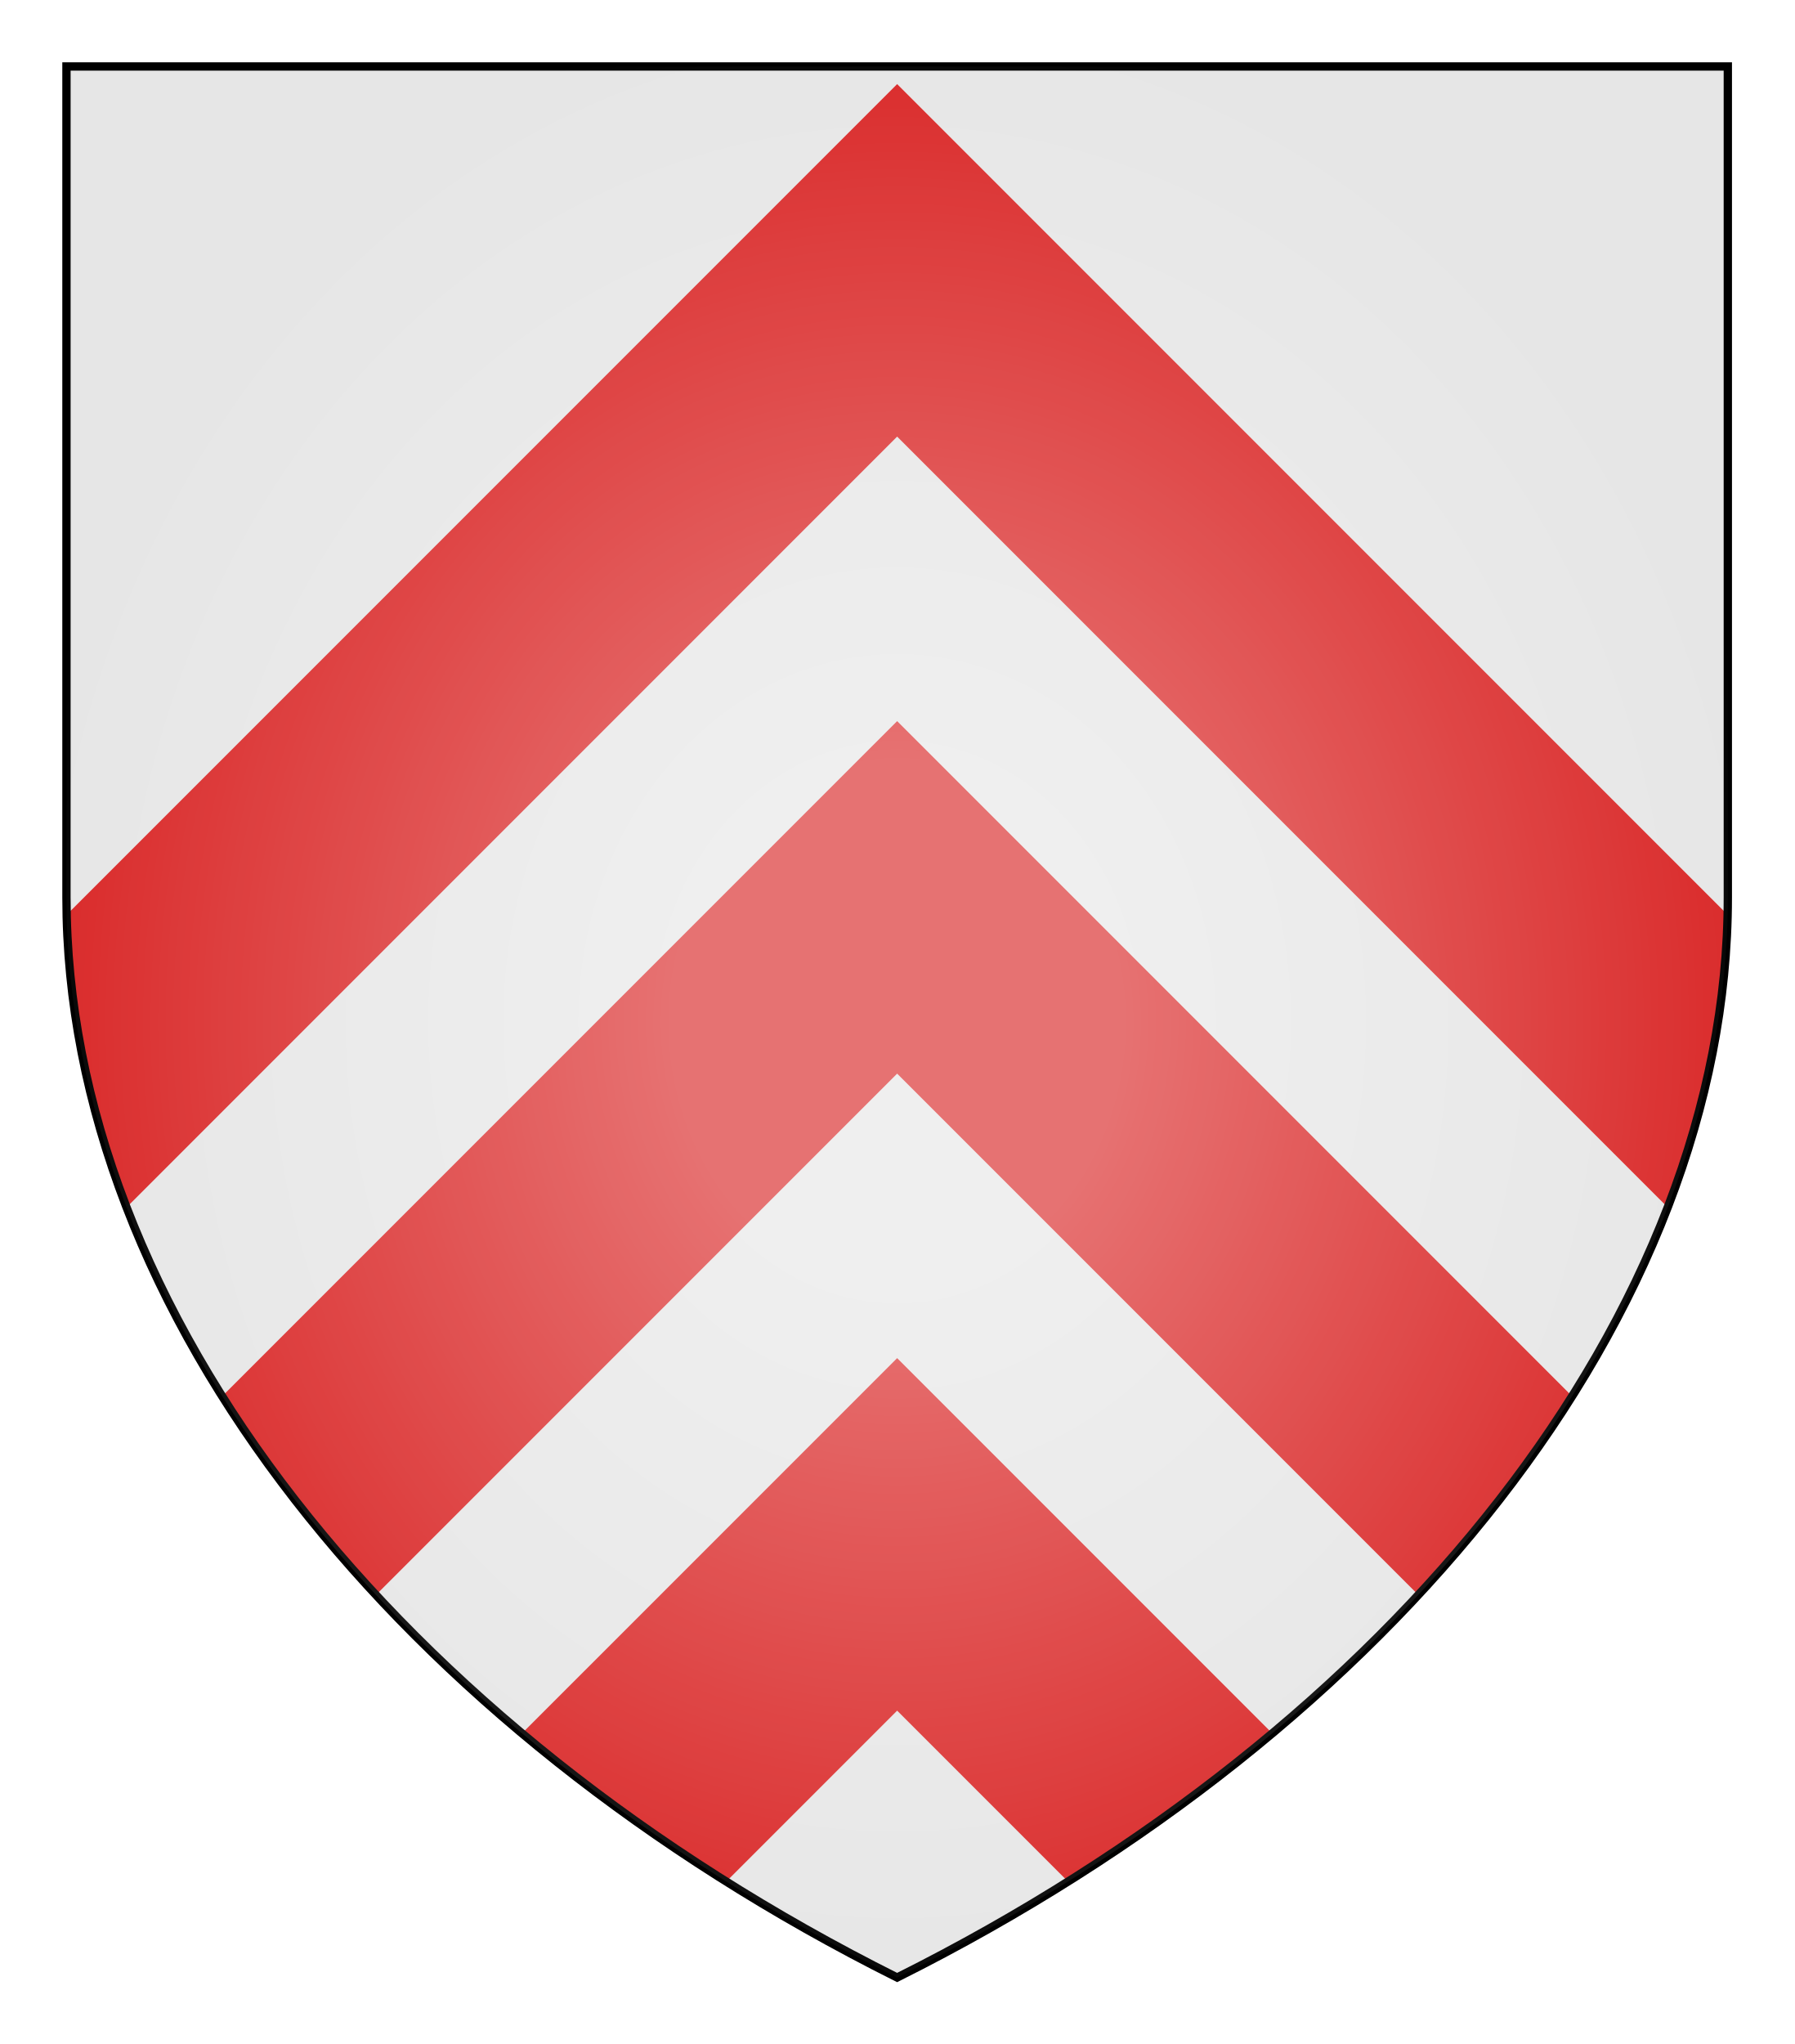
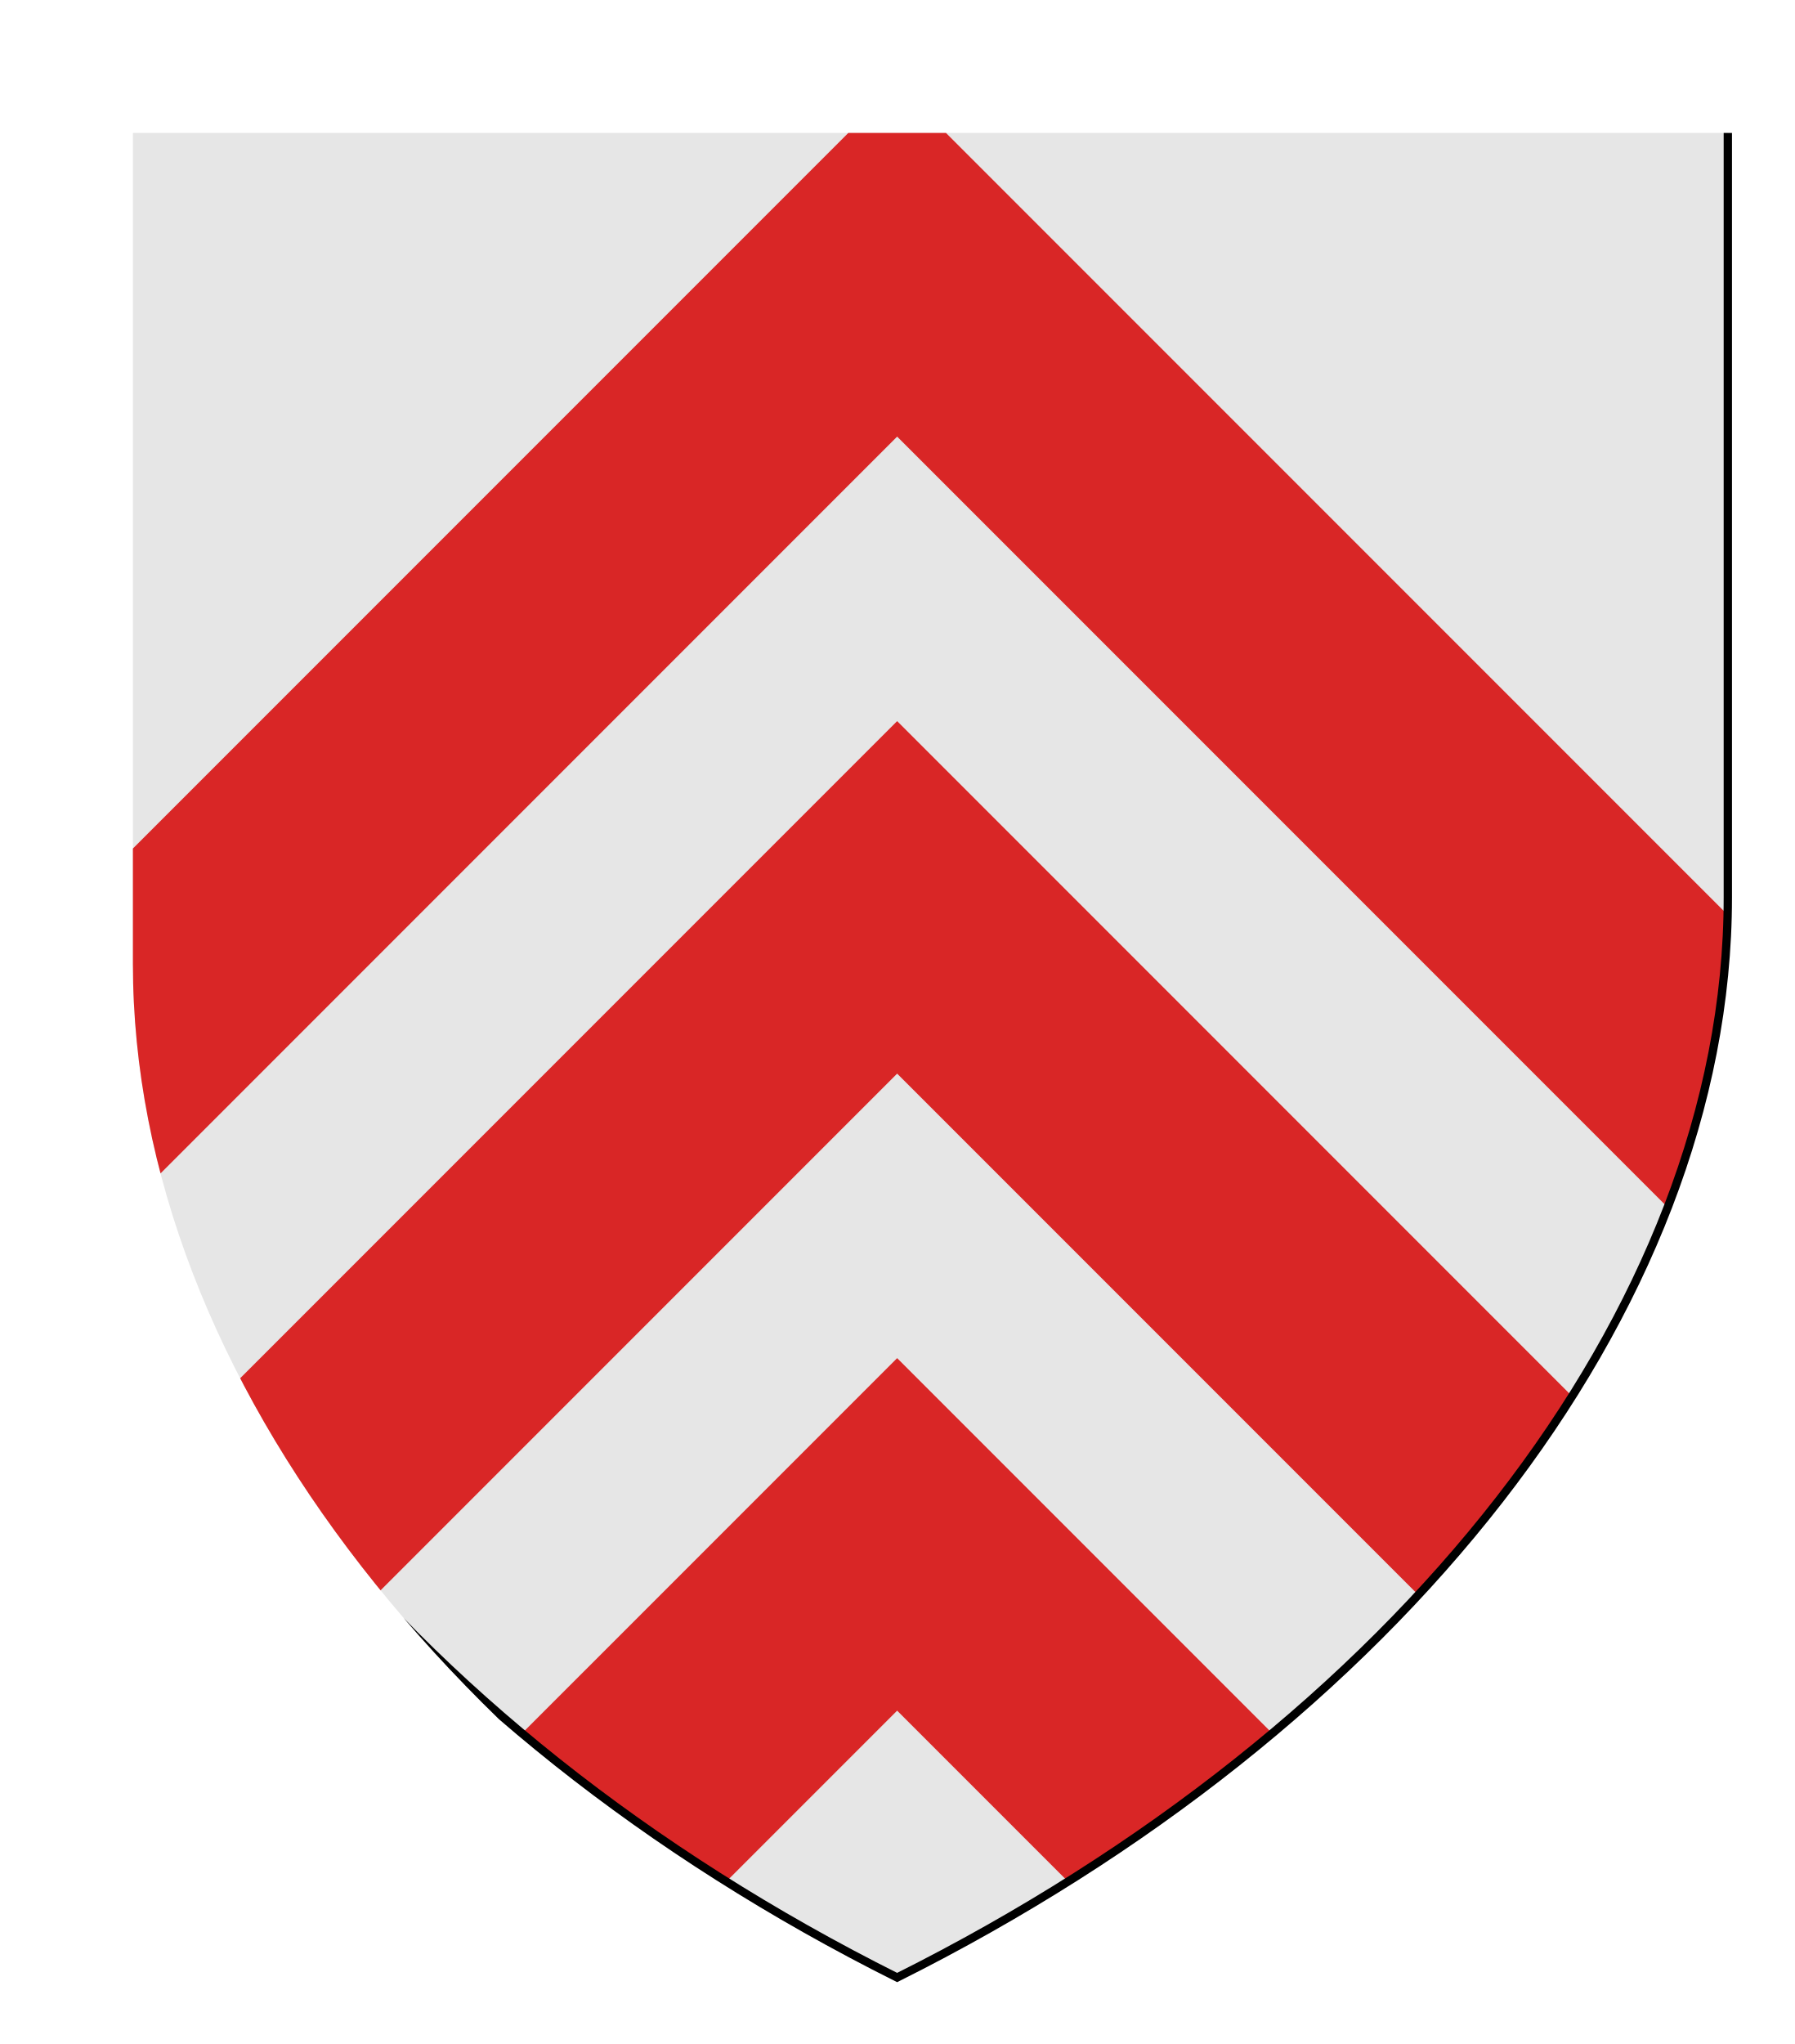
<svg xmlns="http://www.w3.org/2000/svg" height="246.0" width="216.0">
  <defs>
    <clipPath id="contour">
      <path d="M 8.0,8.0 L 208.0,8.0 L 208.0,108.0 C 208.0,158.0 168.0,208.0 108.0,238.0 C 48.0,208.0 8.0,158.0 8.0,108.0 L 8.0,8.0 Z" />
    </clipPath>
    <radialGradient id="lighting">
      <stop offset="25%" stop-color="white" stop-opacity="35%" />
      <stop offset="100%" stop-color="white" stop-opacity="0%" />
    </radialGradient>
  </defs>
  <g transform="translate(8.0,8.0)">
-     <path d="M 0.0,0.0 L 200.0,0.0 L 200.0,100.0 C 200.0,150.0 160.0,200.0 100.0,230.0 C 40.0,200.0 0.0,150.0 0.0,100.0 L 0.0,0.0 Z" style="fill: rgb(230, 230, 230); stroke-width: 1px; stroke: none;" />
-     <path d="M 100.0,2.12 L 0.023,102.097 L 0.023,102.097 C 0.287,113.939 2.78,125.766 7.235,137.311 L 7.235,137.311 L 100.0,44.547 L 192.765,137.311 L 192.765,137.311 C 197.22,125.766 199.713,113.939 199.977,102.097 L 199.977,102.097 L 100.0,2.12 L 100.0,2.12 Z" style="fill: rgb(217, 38, 38); stroke-width: 1px; stroke: none;" />
-     <path d="M 100.0,78.787 L 18.744,160.043 L 18.744,160.043 C 23.954,168.308 30.162,176.316 37.257,183.956 L 37.257,183.956 L 100.0,121.213 L 162.743,183.956 L 162.743,183.956 C 169.838,176.316 176.046,168.308 181.256,160.043 L 181.256,160.043 L 100.0,78.787 L 100.0,78.787 Z" style="fill: rgb(217, 38, 38); stroke-width: 1px; stroke: none;" />
-     <path d="M 100.0,155.453 L 54.838,200.615 L 54.838,200.615 C 62.406,206.958 70.63,212.93 79.428,218.452 L 79.428,218.452 L 100.0,197.88 L 120.572,218.452 L 120.572,218.452 C 129.37,212.93 137.594,206.958 145.162,200.615 L 145.162,200.615 L 100.0,155.453 L 100.0,155.453 Z" style="fill: rgb(217, 38, 38); stroke-width: 1px; stroke: none;" />
-     <path d="M 0.0,0.0 L 200.0,0.0 L 200.0,100.0 C 200.0,150.0 160.0,200.0 100.0,230.0 C 40.0,200.0 0.0,150.0 0.0,100.0 L 0.0,0.0 Z" style="fill: none; stroke-width: 1px; stroke: rgb(0, 0, 0);" />
+     <path clip-path="url(#contour)" d="M 0.0,0.0 L 200.0,0.0 L 200.0,100.0 C 200.0,150.0 160.0,200.0 100.0,230.0 C 40.0,200.0 0.0,150.0 0.0,100.0 L 0.0,0.0 Z" style="fill: rgb(230, 230, 230); stroke-width: 1px; stroke: none;" />
+     <path clip-path="url(#contour)" d="M 100.0,2.12 L 0.023,102.097 L 0.023,102.097 C 0.287,113.939 2.78,125.766 7.235,137.311 L 7.235,137.311 L 100.0,44.547 L 192.765,137.311 L 192.765,137.311 C 197.22,125.766 199.713,113.939 199.977,102.097 L 199.977,102.097 L 100.0,2.12 L 100.0,2.12 Z" style="fill: rgb(217, 38, 38); stroke-width: 1px; stroke: none;" />
+     <path clip-path="url(#contour)" d="M 100.0,78.787 L 18.744,160.043 L 18.744,160.043 C 23.954,168.308 30.162,176.316 37.257,183.956 L 37.257,183.956 L 100.0,121.213 L 162.743,183.956 L 162.743,183.956 C 169.838,176.316 176.046,168.308 181.256,160.043 L 181.256,160.043 L 100.0,78.787 L 100.0,78.787 Z" style="fill: rgb(217, 38, 38); stroke-width: 1px; stroke: none;" />
+     <path clip-path="url(#contour)" d="M 100.0,155.453 L 54.838,200.615 L 54.838,200.615 C 62.406,206.958 70.63,212.93 79.428,218.452 L 79.428,218.452 L 100.0,197.88 L 120.572,218.452 L 120.572,218.452 C 129.37,212.93 137.594,206.958 145.162,200.615 L 145.162,200.615 L 100.0,155.453 L 100.0,155.453 Z" style="fill: rgb(217, 38, 38); stroke-width: 1px; stroke: none;" />
+     <path clip-path="url(#contour)" d="M 0.0,0.0 L 200.0,0.0 L 200.0,100.0 C 200.0,150.0 160.0,200.0 100.0,230.0 C 40.0,200.0 0.0,150.0 0.0,100.0 L 0.0,0.0 Z" style="fill: none; stroke-width: 1px; stroke: rgb(0, 0, 0);" />
  </g>
-   <rect clip-path="url(#contour)" fill="url(#lighting)" height="246.0" width="216.0" x="0.0" y="0.0" />
</svg>
